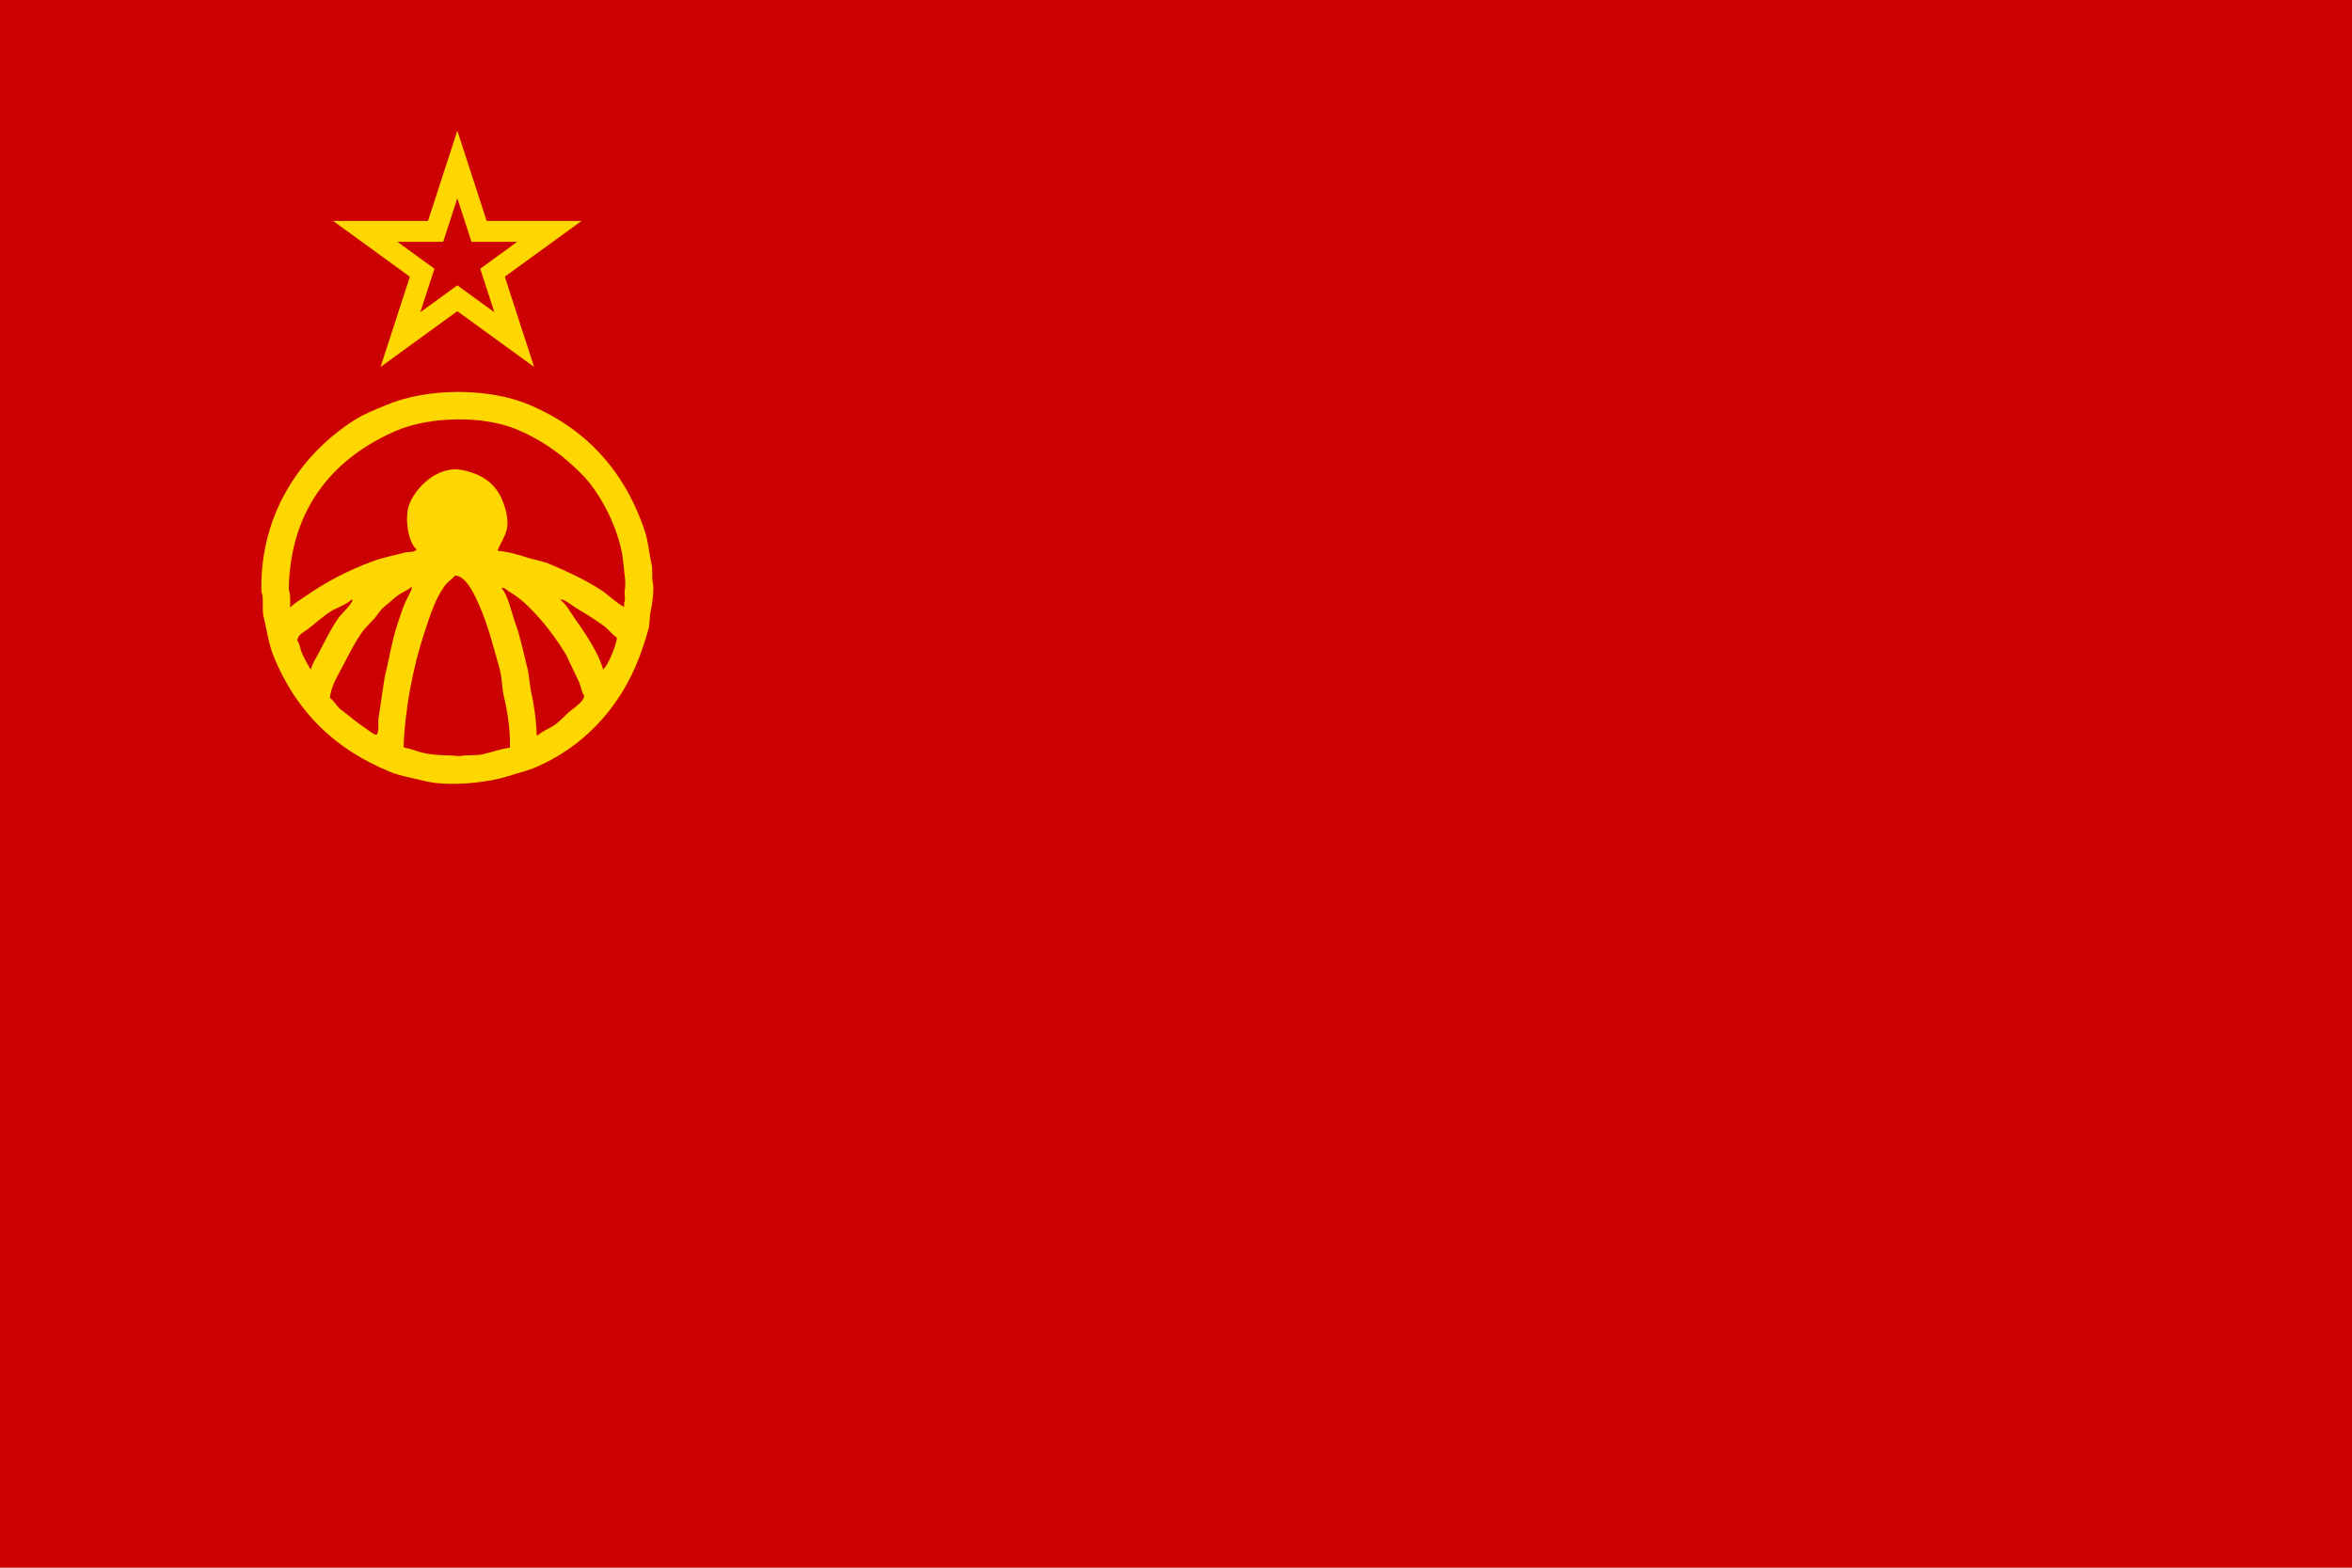
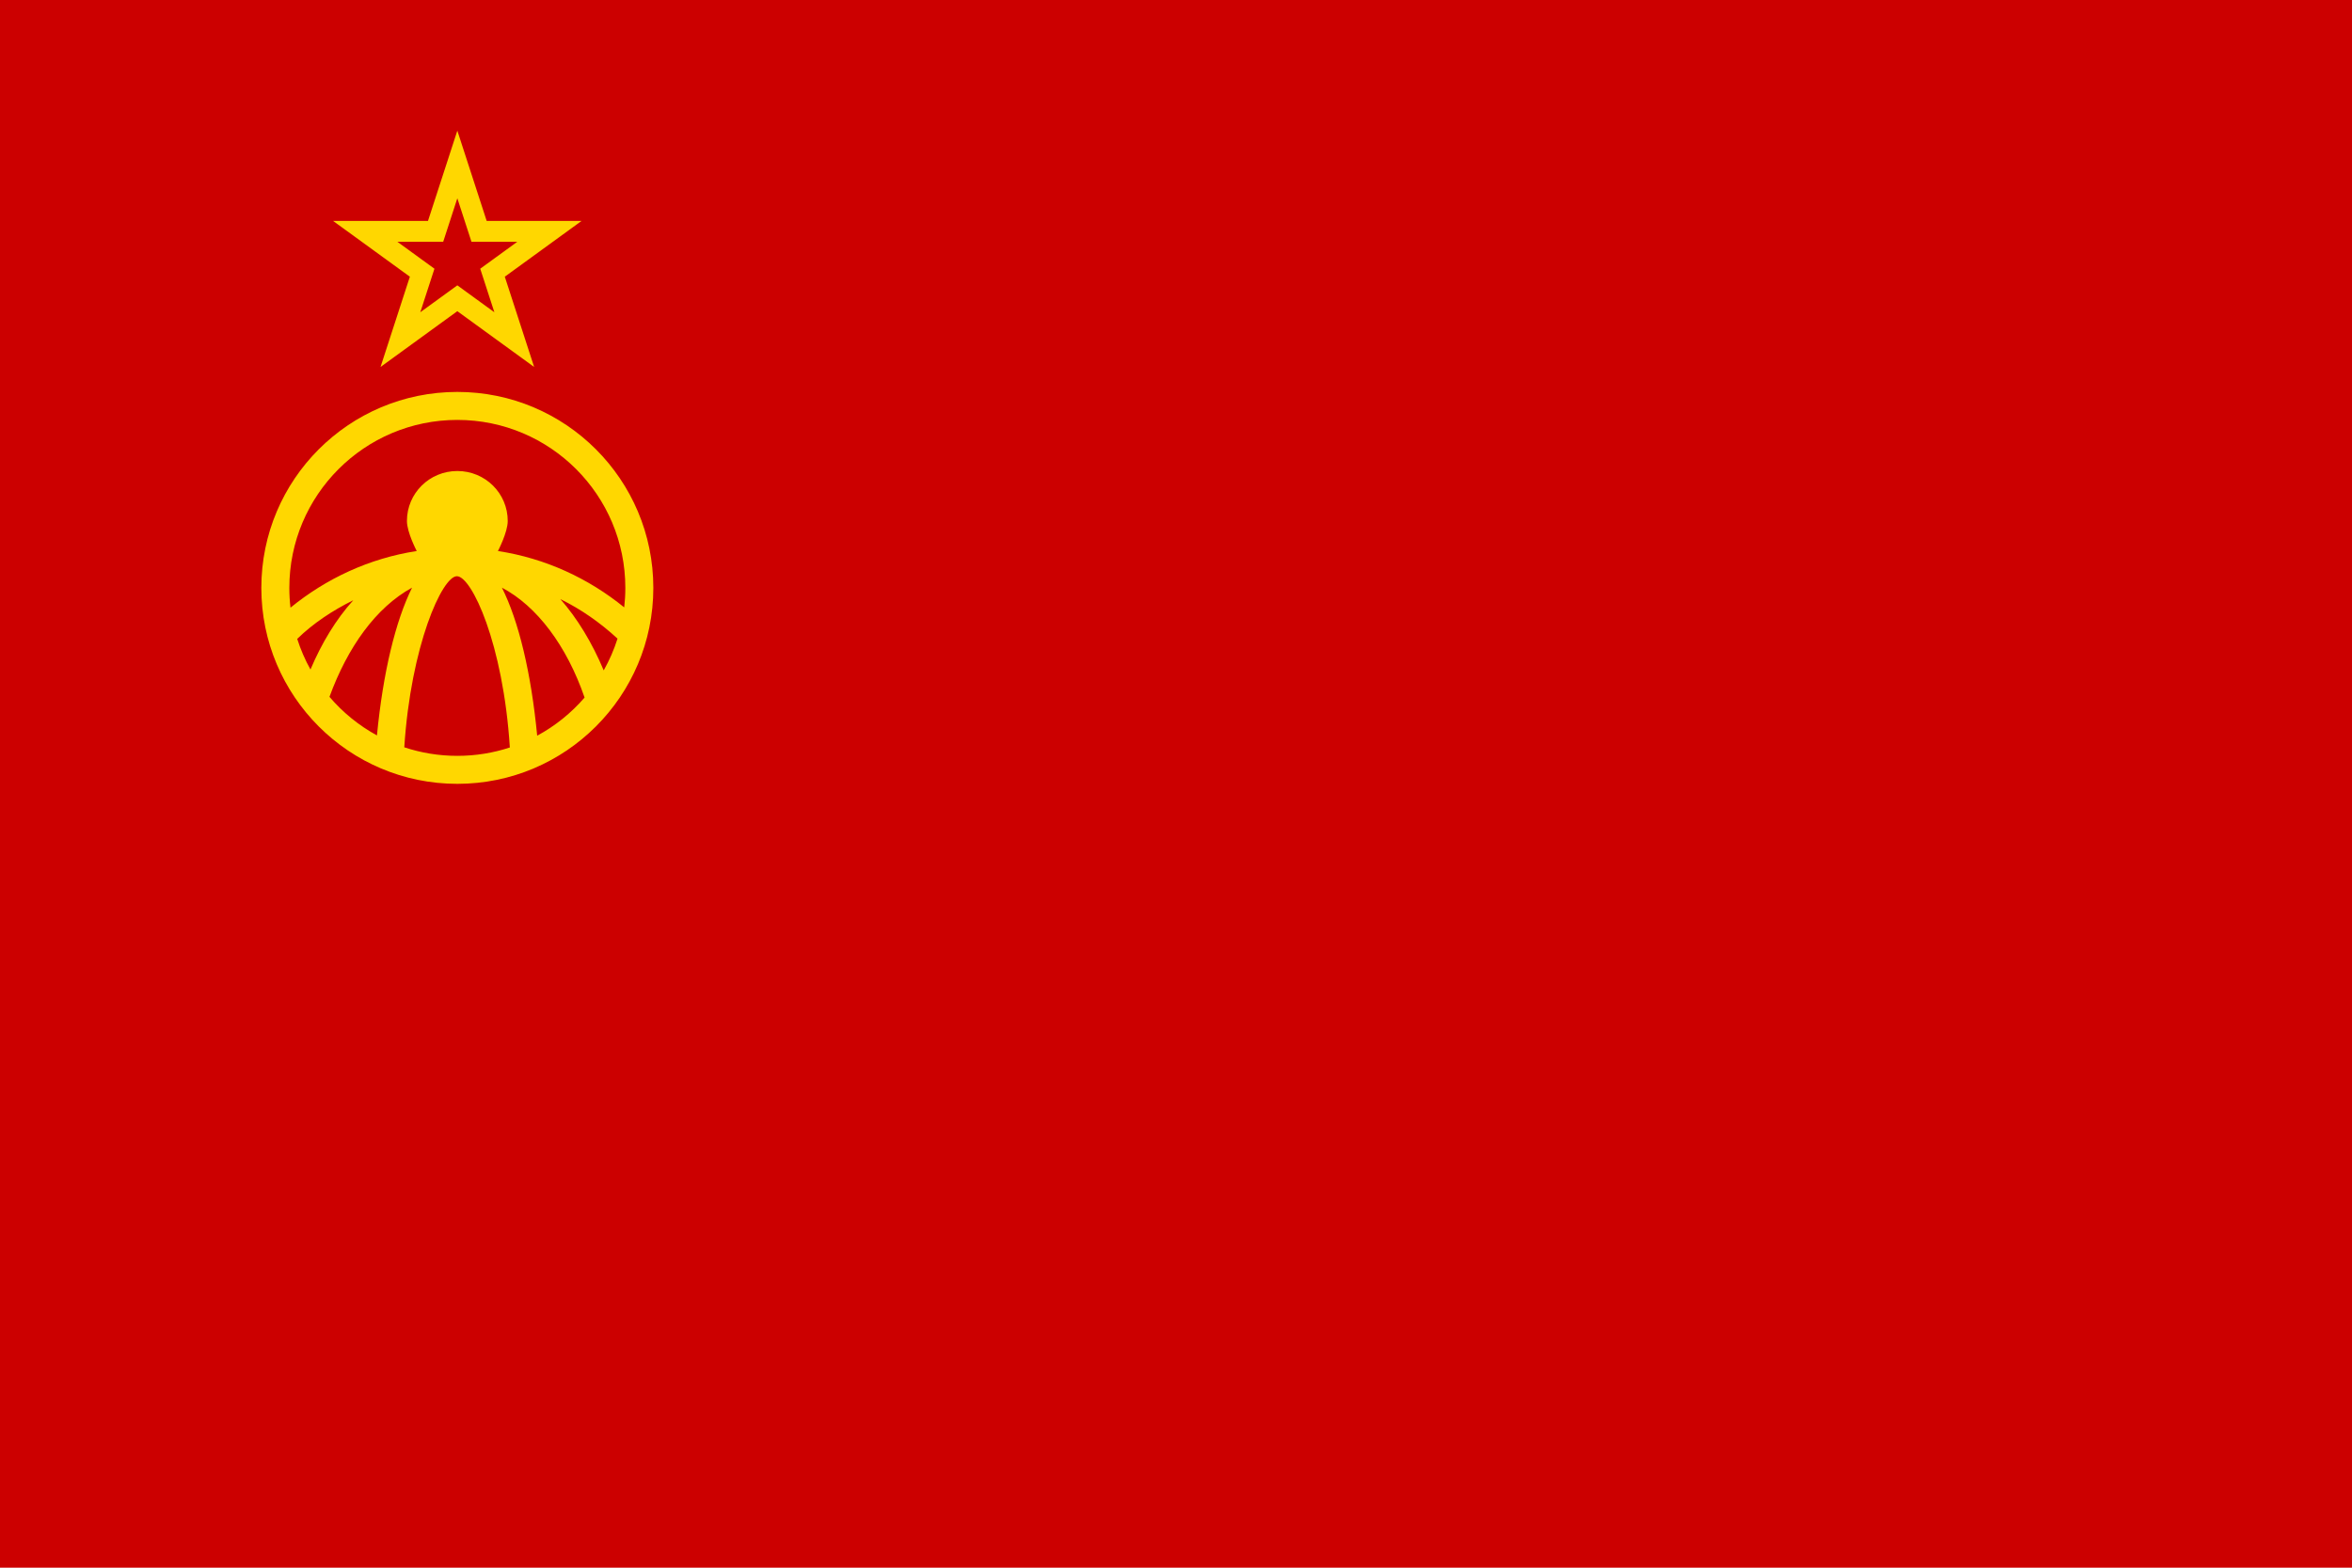
<svg xmlns="http://www.w3.org/2000/svg" width="1800" height="1200" viewBox="0 0 1800 1200" fill="none">
  <path d="M0 0H1800V1200H0V0Z" fill="#CC0000" />
  <path d="M350 125.889L364.843 171.57L366.639 177.098H372.451H420.484L381.625 205.331L376.923 208.748L378.719 214.276L393.562 259.957L354.702 231.724L350 228.308L345.298 231.724L306.438 259.957L321.281 214.276L323.077 208.748L318.375 205.331L279.516 177.098H327.549H333.361L335.157 171.57L350 125.889Z" stroke="#FFD700" stroke-width="16" />
-   <path fill-rule="evenodd" clip-rule="evenodd" d="M200.041 453.106C198.628 390.137 233.578 345.406 271.442 321.427C279.065 316.599 287.108 313.619 295.908 309.912C327.014 296.805 373.898 296.588 405.255 309.912C448.508 328.29 478.334 360.58 493.631 407.043C496.183 414.794 496.692 423.379 498.625 431.576C499.711 436.185 498.639 441.804 499.623 446.096C500.748 450.999 499.091 463.031 498.125 467.125C496.832 472.611 497.566 477.074 496.128 482.145C493.269 492.23 489.94 502.002 486.142 510.684C471.217 544.809 445.135 571.833 411.247 586.787C403.781 590.082 396.624 591.608 388.279 594.298C373.419 599.086 342.955 602.397 324.867 597.802C316.006 595.552 306.533 594.143 298.404 590.793C256.086 573.353 226.962 545.02 209.529 502.673C205.538 492.981 204.191 482.085 201.539 471.13C200.533 466.974 201.931 456.153 200.041 453.106ZM221.013 451.604C222.456 453.88 222.006 461.694 222.01 464.622C222.177 464.622 222.343 464.622 222.51 464.622C225.715 461.372 229.685 459.295 233.494 456.61C249.046 445.651 265.829 436.845 285.423 429.574C293.009 426.759 301.378 425.21 309.389 423.065C312.494 422.234 317.422 423.022 318.875 420.561C312.587 415.724 309.476 397.361 312.884 387.016C316.995 374.538 334.558 355.304 354.825 359.98C373.064 364.187 382.776 373.391 387.28 391.522C388.211 395.269 388.931 401.023 387.779 405.541C386.192 411.77 382.573 416.262 380.789 421.564C388.319 422.213 396.374 424.431 402.759 426.57C408.916 428.633 414.44 429.168 420.234 431.576C433.933 437.27 447.223 443.529 459.179 451.103C465.51 455.113 471.01 461.137 477.654 464.622C477.654 463.454 477.654 462.285 477.654 461.117C479.033 458.986 477.531 454.551 478.153 451.604C479.294 446.206 477.582 437.713 477.155 432.077C475.255 407.006 459.649 377.785 446.198 363.985C431.632 349.042 415.752 337.099 394.769 328.436C369.039 317.814 328.5 319 303.897 329.438C257.936 348.938 221.747 387.092 221.013 451.604ZM227.503 490.156C229.419 492.748 229.648 496.54 230.999 499.669C232.792 503.827 235.224 508.357 237.489 512.186C237.656 512.186 237.822 512.186 237.989 512.186C239.012 507.927 241.642 504.197 243.48 500.671C248.566 490.92 252.905 481.787 258.959 473.134C262.047 468.719 268.06 464.246 269.944 459.114C269.611 459.114 269.278 459.114 268.945 459.114C264.617 463.072 257.993 464.95 252.968 468.126C246.766 472.046 241.229 477.32 235.492 481.644C232.593 483.829 228.004 485.668 227.503 490.156ZM252.469 534.216C255.949 536.518 257.691 540.766 260.957 543.228C267.198 547.934 272.744 552.825 279.431 557.247C280.879 558.205 287.196 563.393 288.418 562.255C290.468 558.744 288.907 552.587 289.916 548.235C291.414 538.223 292.912 528.207 294.41 518.194C297.811 504.929 299.704 491.31 303.897 478.641C305.72 473.13 307.539 467.188 309.888 461.618C311.507 457.78 314.196 453.829 315.381 449.601C315.048 449.601 314.715 449.601 314.382 449.601C311.918 452.003 308.252 453.099 305.395 455.108C301.575 457.794 298.189 461.259 294.41 464.121C291.887 466.031 289.849 469.067 287.918 471.631C284.673 475.944 280.085 479.653 276.934 484.148C271.282 492.211 267.173 500.565 262.455 509.682C258.867 516.615 253.268 525.181 252.469 534.216ZM390.276 572.267C390.569 559.754 388.45 544.421 385.782 533.715C383.881 526.088 384.353 519.021 382.287 511.686C377.643 495.204 373.512 478.855 367.308 464.622C364.173 457.429 357.337 440.809 348.335 440.589C345.663 443.527 342.165 445.788 339.847 449.101C332.498 459.596 328.83 472.182 324.368 485.651C316.556 509.229 309.832 542.317 308.889 571.767C309.43 572.222 308.931 571.728 309.389 572.267C313.711 572.862 317.912 574.68 321.871 575.773C329.131 577.774 336.75 578.098 345.339 578.276C347.502 578.443 349.667 578.61 351.829 578.777C357.489 577.592 364.072 578.609 369.805 577.275C376.606 575.692 383.597 573.186 390.276 572.267ZM383.784 450.102C389.02 455.905 391.247 468.446 394.27 476.638C398.495 488.083 401.068 501.569 404.257 514.189C404.922 519.028 405.587 523.87 406.253 528.709C408.715 538.94 410.382 551.249 410.747 562.755C411.08 562.755 411.413 562.755 411.746 562.755C415.386 559.389 420.647 557.618 424.728 554.744C429.422 551.437 433.236 546.626 437.709 543.228C440.813 540.871 446.335 537.002 447.197 532.714C445.042 529.89 444.672 525.685 443.202 522.199C439.873 515.191 436.545 508.18 433.216 501.171C424.882 487.419 415.743 475.612 404.755 464.622C400.106 459.971 395.166 456.059 389.277 452.605C387.631 451.64 385.735 449.217 383.784 450.102ZM428.722 459.114C433.382 462.337 436.432 468.457 439.707 473.134C447.063 483.633 457.99 499.199 461.676 512.687C462.078 512.176 461.853 512.55 462.175 511.686C465.468 508.958 471.665 493.736 472.161 488.154C468.472 485.73 465.703 481.74 462.175 479.141C454.914 473.792 447.596 469.506 439.707 464.622C437.314 463.14 431.378 458.127 428.722 459.114Z" fill="#FFD700" />
+   <path fill-rule="evenodd" clip-rule="evenodd" d="M500 450C500 532.843 432.843 600 350 600C267.157 600 200 532.843 200 450C200 367.157 267.157 300 350 300C432.843 300 500 367.157 500 450ZM350 321.429C421.008 321.429 478.571 378.992 478.571 450C478.571 455.051 478.28 460.033 477.714 464.932C450.426 442.732 417.443 427.328 381.071 421.786C381.071 421.786 388.571 407.508 388.571 398.83C388.571 377.527 371.302 360.536 350 360.536C328.698 360.536 311.429 377.527 311.429 398.83C311.429 407.526 318.929 421.786 318.929 421.786C282.542 427.378 249.584 442.881 222.311 465.145C221.728 460.178 221.429 455.124 221.429 450C221.429 378.992 278.992 321.429 350 321.429ZM227.463 489.04C230.073 497.239 233.482 505.08 237.6 512.473C246.257 492.087 257.143 474.107 270.357 459.464C254.762 467.182 239.821 476.964 227.463 489.04ZM288.483 562.927C274.626 555.363 262.316 545.322 252.145 533.401C266.071 495.357 287.679 465 315.357 449.821C302.679 475.357 293.108 514.963 288.483 562.927ZM309.399 572.029C322.162 576.273 335.812 578.571 350 578.571C364.033 578.571 377.542 576.323 390.184 572.167C385.121 492.5 360.893 441.013 349.643 441.071C338.393 441.13 314.464 494.107 309.399 572.029ZM447.386 533.947C437.207 545.745 424.92 555.674 411.11 563.148C406.531 515.468 397.035 475.442 384.107 449.821C410.851 463.899 433.68 494.207 447.386 533.947ZM462.025 513.141C466.346 505.492 469.905 497.356 472.602 488.837C459.369 476.655 444.805 466.422 428.852 458.592C441.887 473.424 453.098 491.934 462.025 513.141Z" fill="#FFD700" />
</svg>
